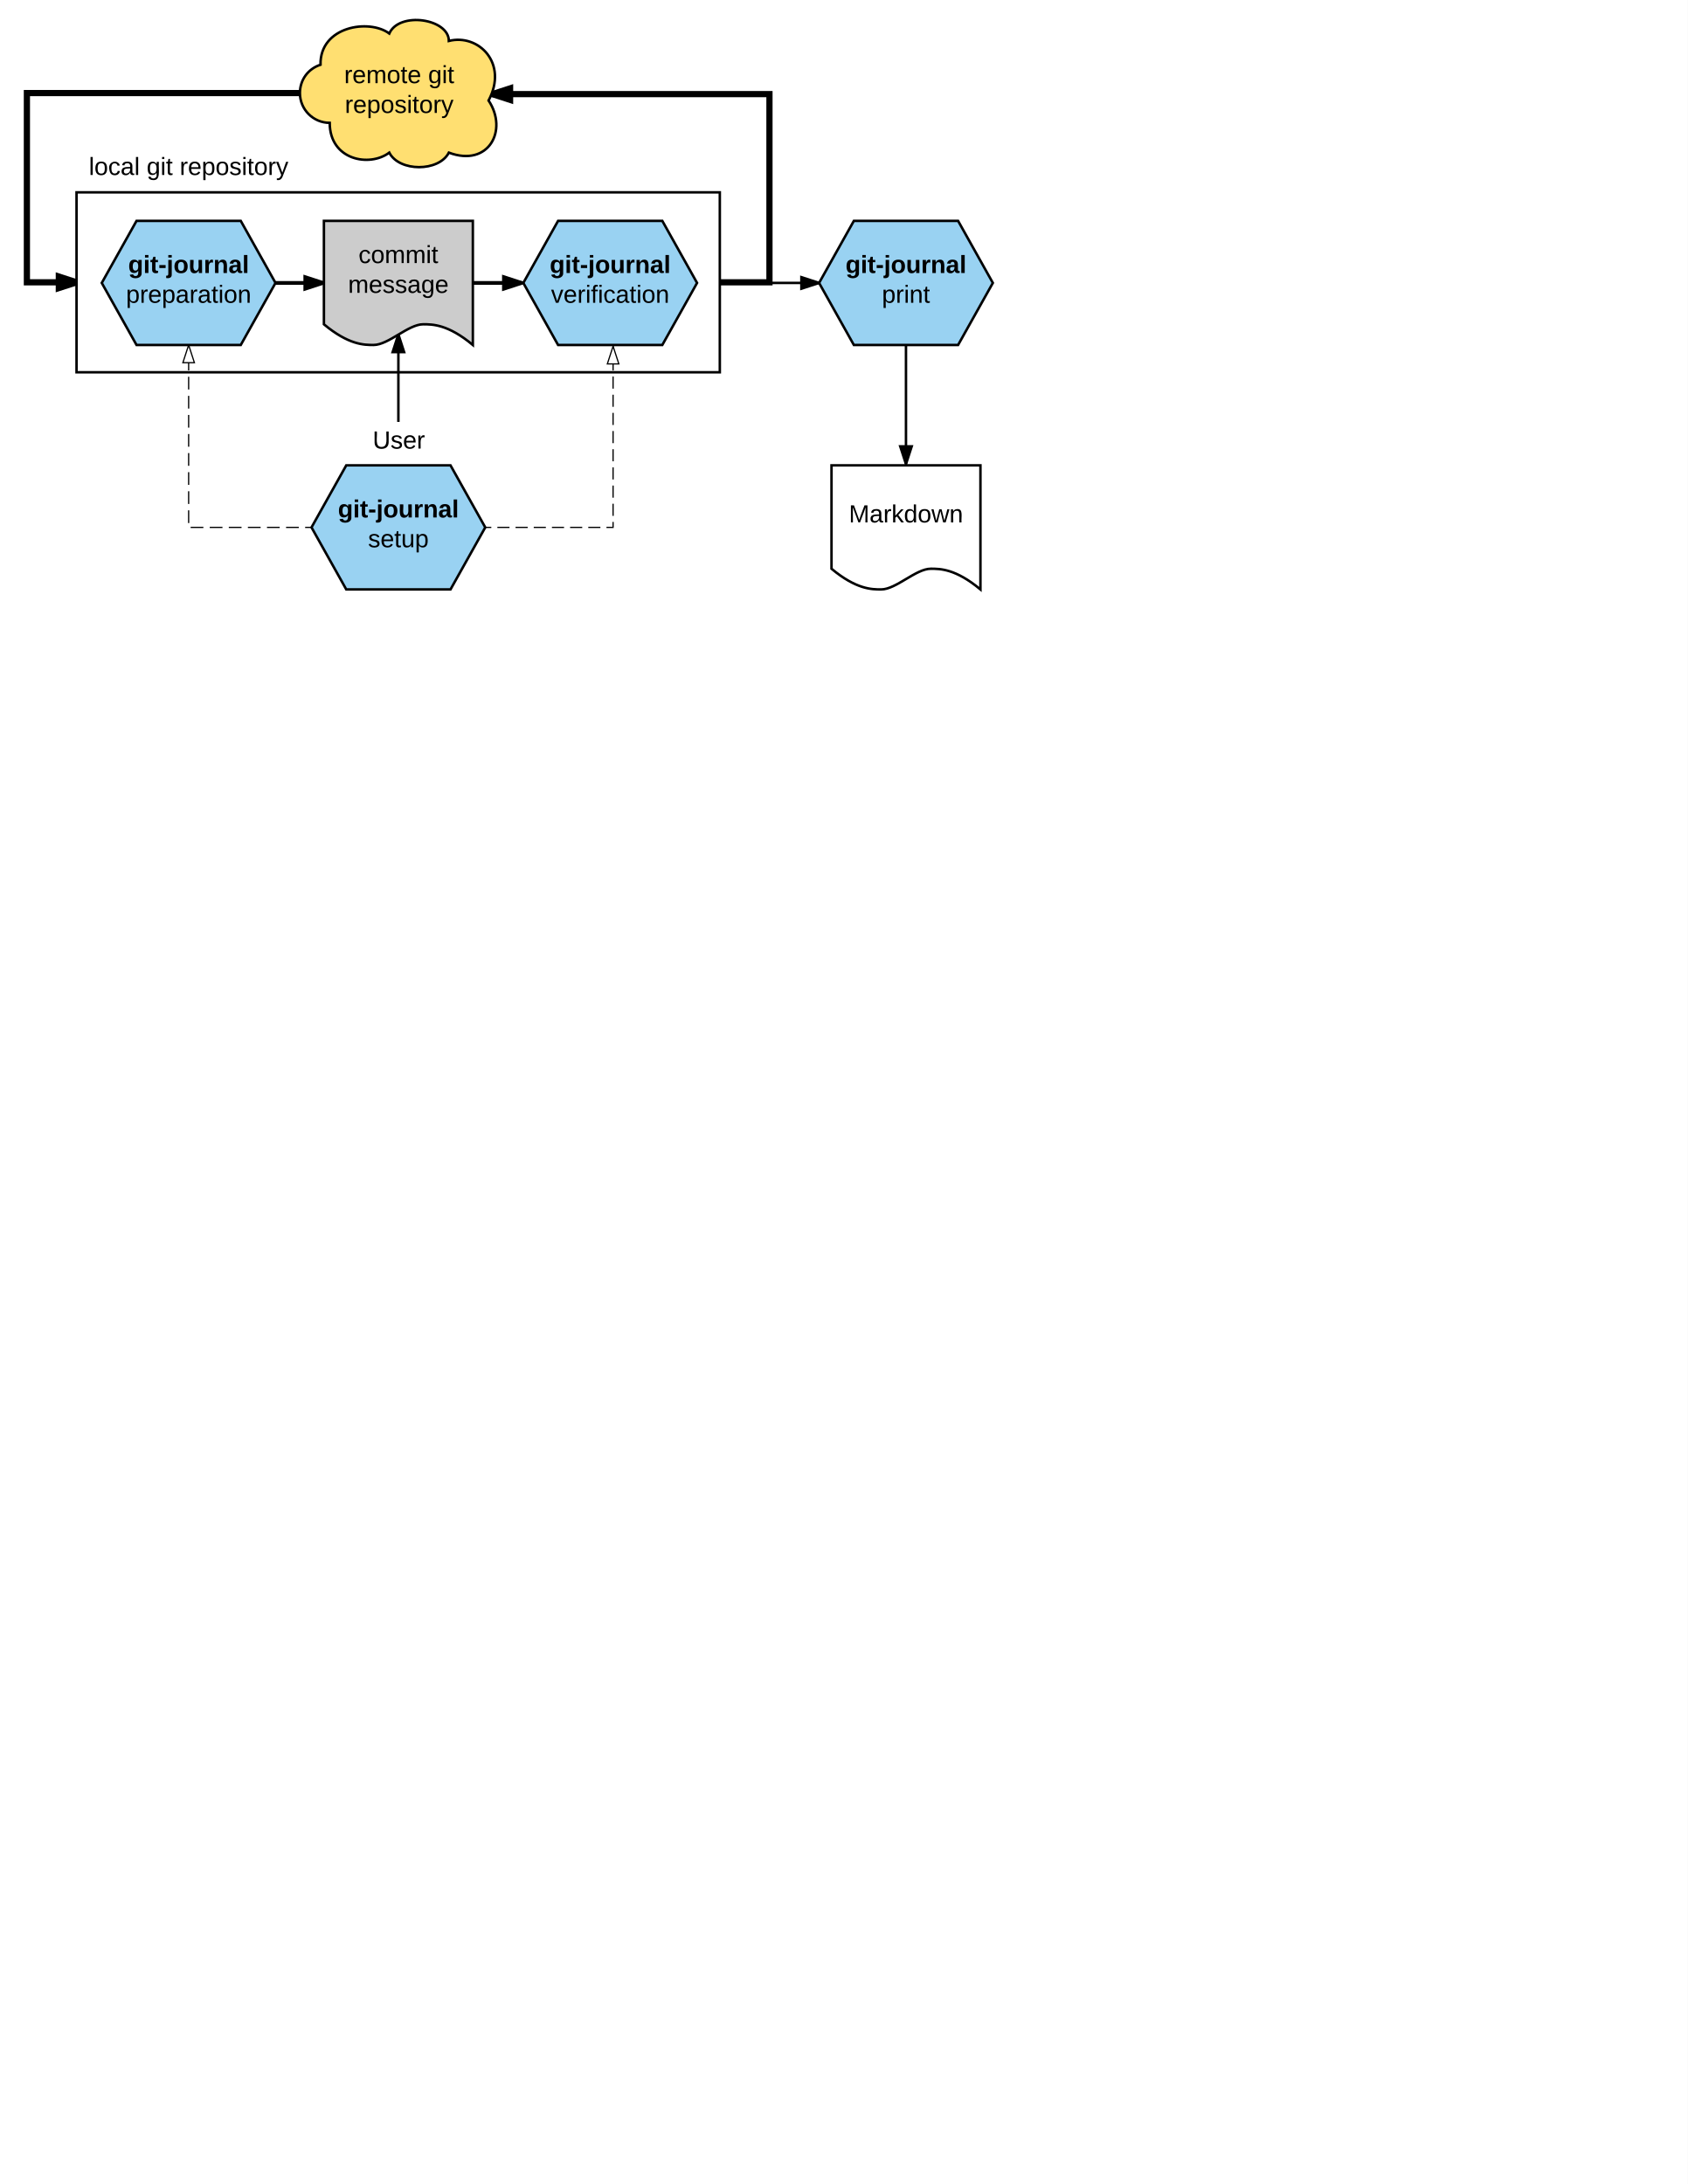
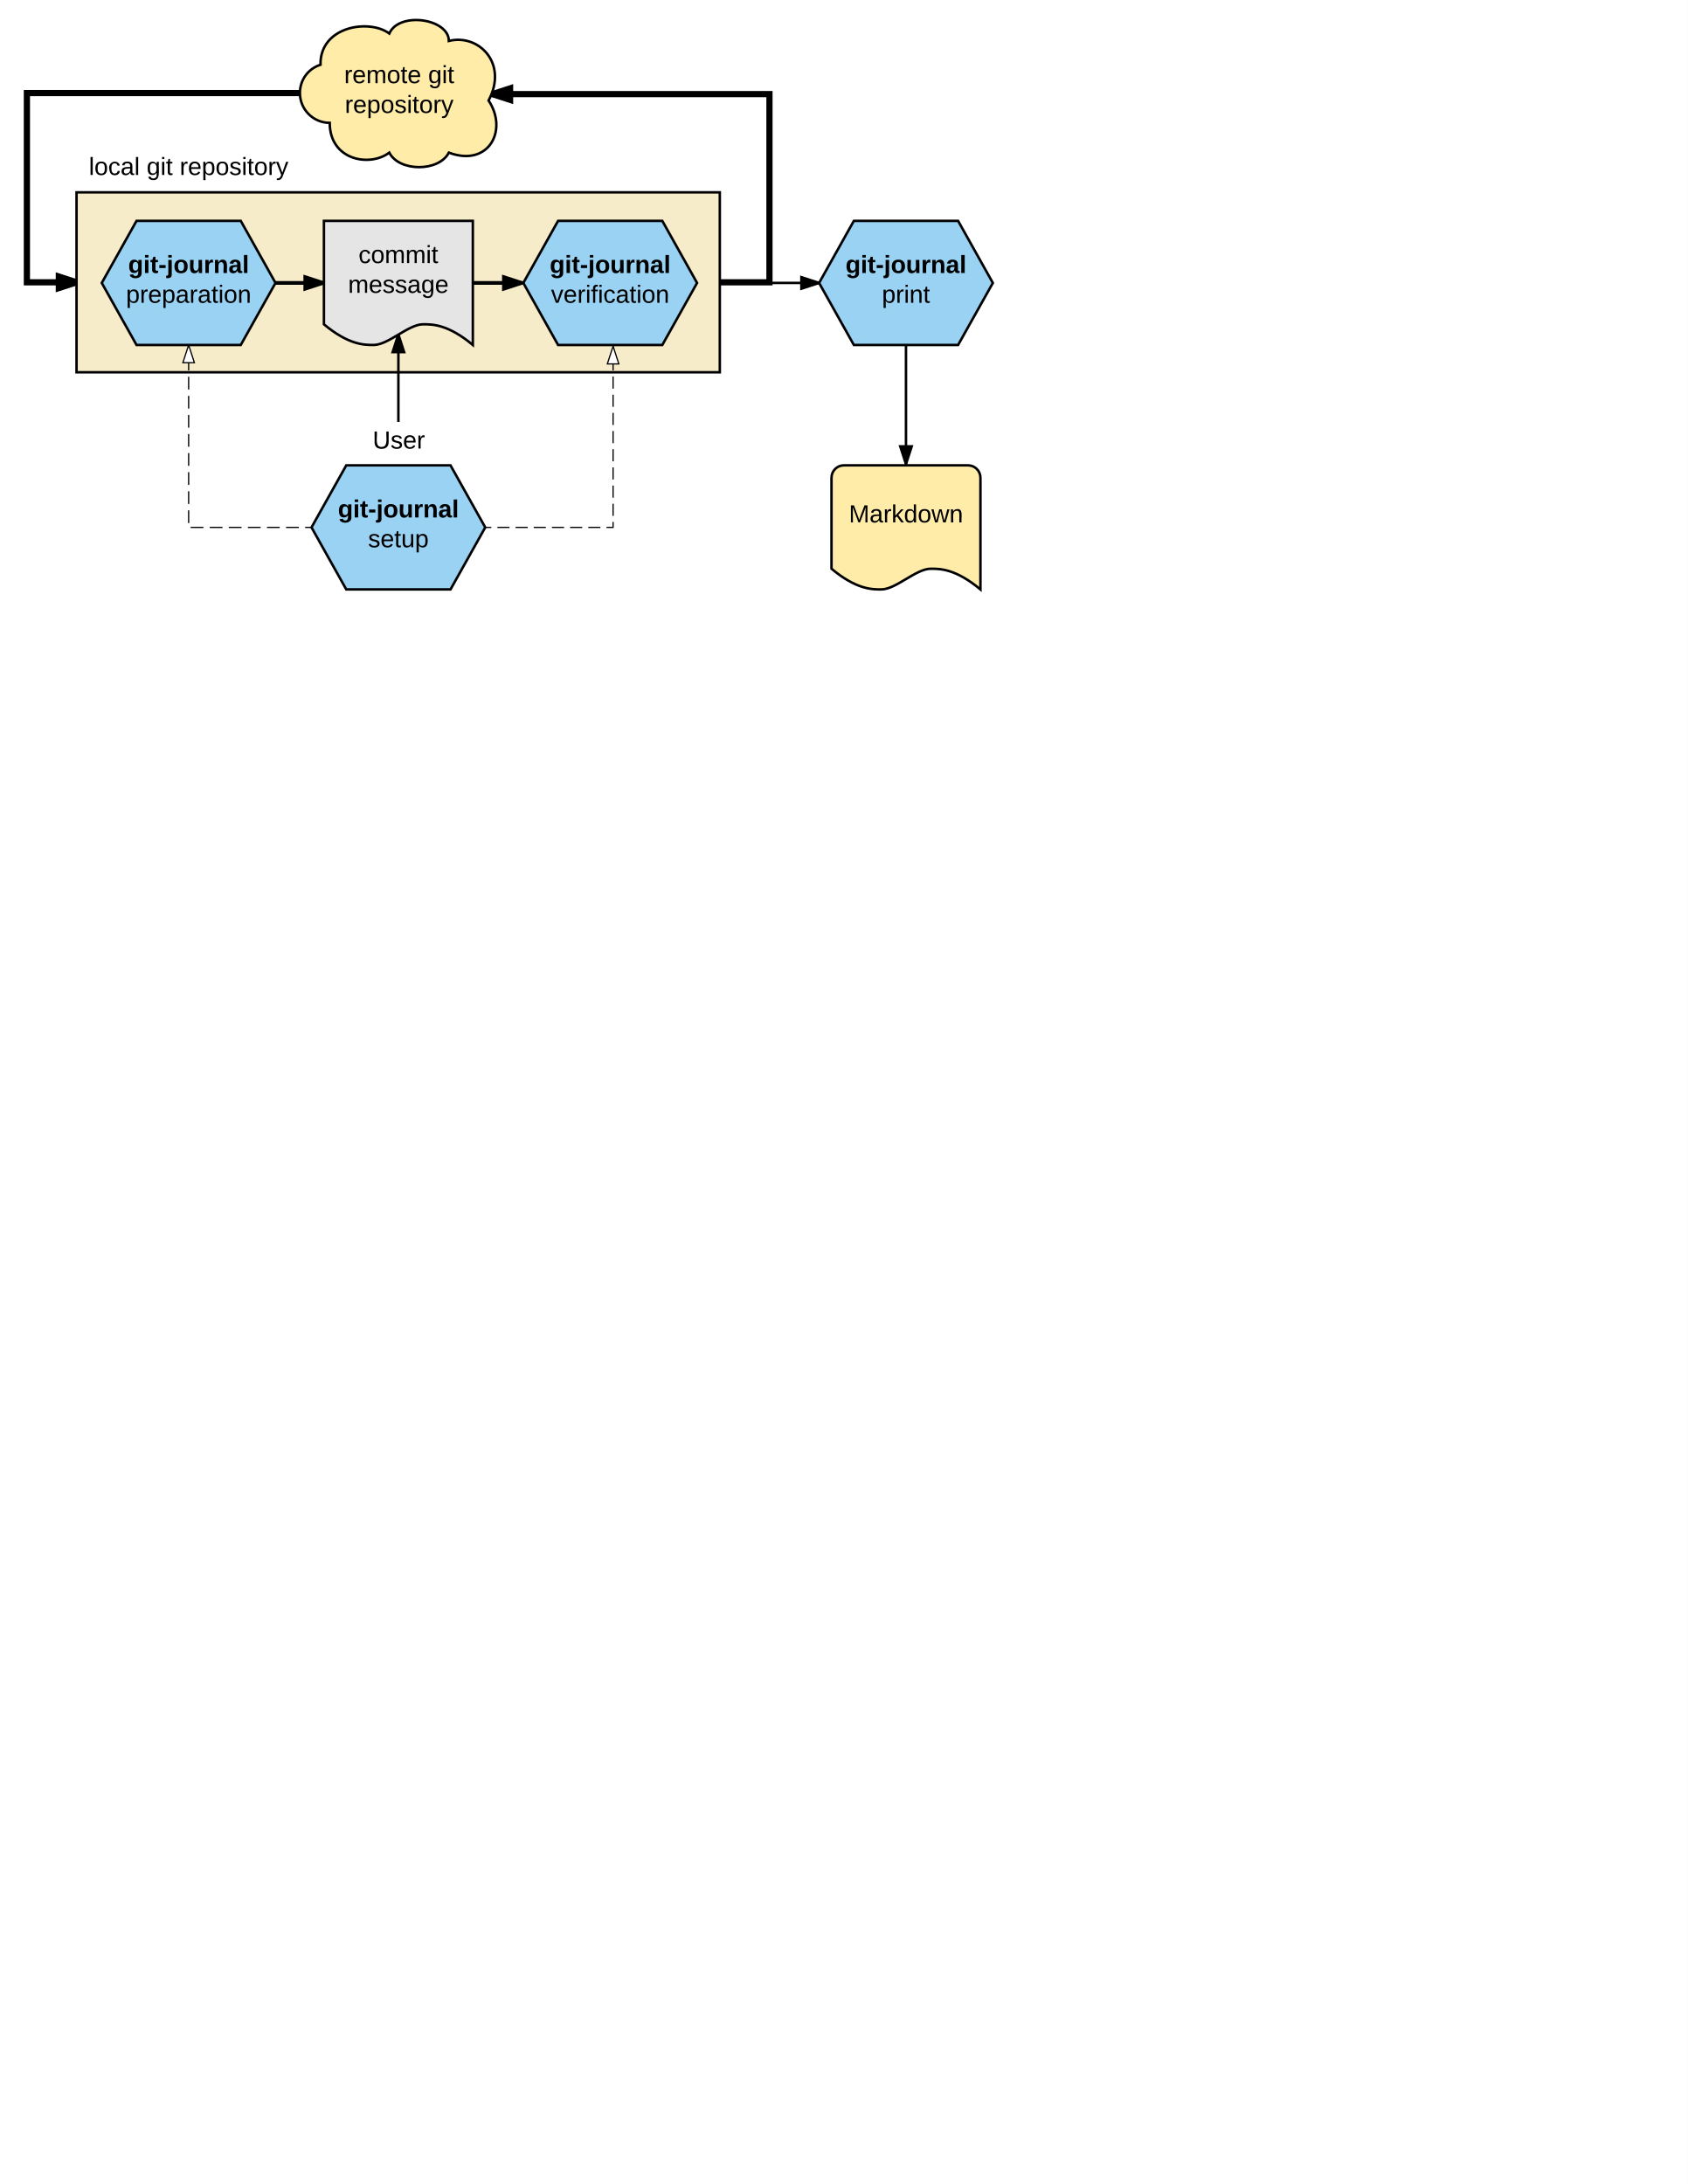
<svg xmlns="http://www.w3.org/2000/svg" xmlns:xlink="http://www.w3.org/1999/xlink" width="1360" height="1760">
  <g transform="translate(0 0)">
    <path d="M0 0h1360v1760H0z" fill="#fff" />
-     <path d="M61.67 155H580v145H61.67z" stroke="#000" stroke-width="2" fill="#fff" />
+     <path d="M61.67 155H580v145H61.67z" stroke="#000" stroke-width="2" fill="#f7ecc9" />
    <use xlink:href="#a" transform="matrix(1,0,0,1,66.66667,160) translate(254.5 72.9)" />
-     <path d="M265.67 99c-13.26 0-24-10.75-24-24 0-10.6 6.5-19.55 16.58-22.83C257.67 21 297.67 15 313.67 27c8-18 48-12 48 6 24-6 48 18 32 48 16 24 0 54-32 42-8 15.6-40 15.6-48 0-16 12-48 6-48-24z" stroke="#000" stroke-width="2" fill="#ffdf71" />
+     <path d="M265.67 99c-13.26 0-24-10.75-24-24 0-10.6 6.5-19.55 16.58-22.83C257.67 21 297.67 15 313.67 27c8-18 48-12 48 6 24-6 48 18 32 48 16 24 0 54-32 42-8 15.6-40 15.6-48 0-16 12-48 6-48-24z" stroke="#000" stroke-width="2" fill="#ffeca9" />
    <use xlink:href="#b" transform="matrix(1,0,0,1,246.6667,20) translate(30.63889 47)" />
    <use xlink:href="#c" transform="matrix(1,0,0,1,246.6667,20) translate(98.30556 47)" />
    <use xlink:href="#d" transform="matrix(1,0,0,1,246.6667,20) translate(31.19444 71)" />
-     <path d="M261 178h120v100c-20-16.67-32.5-16.67-40-16.67-12 0-28 16.67-40 16.67-7.5 0-20 0-40-16.67z" stroke="#000" stroke-width="2" fill="#ccc" />
+     <path d="M261 178h120v100c-20-16.67-32.5-16.67-40-16.67-12 0-28 16.67-40 16.67-7.5 0-20 0-40-16.67z" stroke="#000" stroke-width="2" fill="#e5e5e5" />
    <use xlink:href="#e" transform="matrix(1,0,0,1,266,183) translate(22.86111 29)" />
    <use xlink:href="#f" transform="matrix(1,0,0,1,266,183) translate(14.47222 53)" />
    <path d="M281.83 340h78.34v35h-78.34z" fill="none" />
    <use xlink:href="#g" transform="matrix(1,0,0,1,286.8333,345) translate(13.44444 16.5)" />
    <path d="M321 340v-70.54" stroke="#000" stroke-width="2" fill="none" />
    <path d="M325.64 283.73h-9.28l4.64-14.27z" />
    <path d="M327 284.73h-12l4.72-14.57 2.17-1.2zm-9.26-2h6.52L321 272.7z" />
    <path d="M241.67 75h-220v152.5h40" stroke="#000" stroke-width="5" fill="none" />
    <path d="M241.67 75l.14 2.5h-.13v-5h.27zM61.67 227.5l-14.27 4.64v-9.28z" />
    <path d="M61.67 224.87v5.26l-16.77 5.45v-16.16zM49.9 228.7l3.68-1.2-3.68-1.2z" />
    <path d="M110 178h84l28 50-28 50h-84l-28-50z" stroke="#000" stroke-width="2" fill="#99d2f2" />
    <use xlink:href="#h" transform="matrix(1,0,0,1,87,183) translate(16.27778 37)" />
    <use xlink:href="#i" transform="matrix(1,0,0,1,87,183) translate(14.52778 61)" />
    <path d="M449.67 178h84l28 50-28 50h-84l-28-50z" stroke="#000" stroke-width="2" fill="#99d2f2" />
    <use xlink:href="#j" transform="matrix(1,0,0,1,426.6667,183) translate(16.27778 37)" />
    <use xlink:href="#k" transform="matrix(1,0,0,1,426.6667,183) translate(17.33333 61)" />
    <path d="M381 228h39.3" stroke="#000" stroke-width="3" fill="none" />
    <path d="M420.3 228l-14.26 4.64v-9.28z" />
    <path d="M422.2 227.04l-.53.96.53.96-17.66 5.74v-13.4zm-14.66 3.53l7.9-2.57-7.9-2.57z" />
    <path d="M580 227.5h40V75.84H396.74" stroke="#000" stroke-width="5" fill="none" />
    <path d="M411 80.48l-14.26-4.64L411 71.2z" />
    <path d="M413.5 83.92l-18.4-5.98 1-2.22.86-2.58 16.55-5.37zm-8.67-8.08l3.68 1.2v-2.4z" />
    <path d="M222 228h38.25" stroke="#000" stroke-width="3" fill="none" />
    <path d="M222 229.5h-.84l.84-1.5-.84-1.5h.84zM260.25 228l-14.27 4.64v-9.28z" />
    <path d="M261 226.67v2.66l-16.52 5.37v-13.4zm-13.52 3.9l7.92-2.57-7.92-2.57z" />
    <path d="M62 120h180v25H62z" fill="none" />
    <use xlink:href="#l" transform="matrix(1,0,0,1,67,125) translate(4.611111 16)" />
    <use xlink:href="#m" transform="matrix(1,0,0,1,67,125) translate(51.16667 16)" />
    <use xlink:href="#d" transform="matrix(1,0,0,1,67,125) translate(77.77778 16)" />
    <path d="M279 375h84l28 50-28 50h-84l-28-50z" stroke="#000" stroke-width="2" fill="#99d2f2" />
    <use xlink:href="#j" transform="matrix(1,0,0,1,256,380) translate(16.27778 37)" />
    <use xlink:href="#n" transform="matrix(1,0,0,1,256,380) translate(40.55556 61)" />
    <path d="M391 425h103V279" fill="none" />
    <path d="M391 425h4.88m4.88 0h9.77m4.88 0h9.78m4.88 0h9.76m4.9 0h9.75m4.88 0h9.77m4.88 0h9.76m4.9 0H494v-4.4m0-4.9v-9.76m0-4.88v-9.77m0-4.9v-9.75m0-4.9V362m0-4.88v-9.77m0-4.88v-9.76m0-4.88v-9.76m0-4.88v-9.77m0-4.87v-9.77m0-4.88V279" stroke="#000" fill="none" />
    <path d="M391 425.5h-.28l.28-.5-.28-.5h.28z" />
    <path d="M498.64 293.27h-9.28L494 279z" fill="#fff" />
    <path d="M499.32 293.77h-10.64L493.8 278h.4zm-9.27-1h7.9L494 280.62z" />
    <path d="M251 425h-99V278" fill="none" />
    <path d="M251 425h-5.13m-5.12 0H230.5m-5.13 0h-10.25m-5.12 0h-10.25m-5.13 0h-10.25m-5.12 0H169m-5.13 0h-10.25m-1.62-3.5v-10.25m0-5.13v-10.25m0-5.12V380.5m0-5.13v-10.25m0-5.12v-10.25m0-5.13v-10.25m0-5.12V319m0-5.13v-10.25m0-5.12v-10.25m0-5.13V278" stroke="#000" fill="none" />
    <path d="M251 425l.28.5H251v-1h.28z" />
    <path d="M156.64 292.27h-9.28L152 278z" fill="#fff" />
    <path d="M157.32 292.77h-10.64l4.8-14.77h1.05zm-9.27-1h7.9L152 279.62z" />
    <path d="M688 178h84l28 50-28 50h-84l-28-50z" stroke="#000" stroke-width="2" fill="#99d2f2" />
-     <use xlink:href="#o" transform="matrix(1,0,0,1,665,183) translate(16.27778 37)" />
-     <use xlink:href="#p" transform="matrix(1,0,0,1,665,183) translate(45.61111 61)" />
-     <path d="M670 375h120v100c-20-16.67-32.5-16.67-40-16.67-12 0-28 16.67-40 16.67-7.5 0-20 0-40-16.67z" stroke="#000" stroke-width="2" fill="#fff" />
+     <use xlink:href="#j" transform="matrix(1,0,0,1,665,183) translate(16.27778 37)" />
+     <use xlink:href="#o" transform="matrix(1,0,0,1,665,183) translate(45.61111 61)" />
+     <path d="M670 385c0-5.52 4.48-10 10-10h100c5.52 0 10 4.48 10 10v90c-20-16.67-32.5-16.67-40-16.67-12 0-28 16.67-40 16.67-7.5 0-20 0-40-16.67z" stroke="#000" stroke-width="2" fill="#ffeca9" />
    <g>
-       <use xlink:href="#q" transform="matrix(1,0,0,1,675,380) translate(8.972222 41)" />
+       <use xlink:href="#p" transform="matrix(1,0,0,1,675,380) translate(8.972222 41)" />
    </g>
    <path d="M730 278v96" stroke="#000" stroke-width="2" fill="none" />
    <path d="M730 374l-4.64-14.27h9.28z" />
    <path d="M730.73 375h-1.46L724 358.73h12zm-4-14.27l3.27 10.03 3.26-10.03z" />
    <path d="M580 227.5h40v.5h40" stroke="#000" stroke-width="2" fill="none" />
    <path d="M660 228l-14.27 4.64v-9.28z" />
    <path d="M660.5 227.1l-.5.9.5.9-15.77 5.1v-12zm-13.77 4.16l10.03-3.26-10.03-3.26z" />
    <defs>
-       <path d="M114-163C36-179 61-72 57 0H25l-1-190h30c1 12-1 29 2 39 6-27 23-49 58-41v29" id="r" />
-       <path d="M100-194c63 0 86 42 84 106H49c0 40 14 67 53 68 26 1 43-12 49-29l28 8c-11 28-37 45-77 45C44 4 14-33 15-96c1-61 26-98 85-98zm52 81c6-60-76-77-97-28-3 7-6 17-6 28h103" id="s" />
-       <path d="M210-169c-67 3-38 105-44 169h-31v-121c0-29-5-50-35-48C34-165 62-65 56 0H25l-1-190h30c1 10-1 24 2 32 10-44 99-50 107 0 11-21 27-35 58-36 85-2 47 119 55 194h-31v-121c0-29-5-49-35-48" id="t" />
-       <path d="M100-194c62-1 85 37 85 99 1 63-27 99-86 99S16-35 15-95c0-66 28-99 85-99zM99-20c44 1 53-31 53-75 0-43-8-75-51-75s-53 32-53 75 10 74 51 75" id="u" />
-       <path d="M59-47c-2 24 18 29 38 22v24C64 9 27 4 27-40v-127H5v-23h24l9-43h21v43h35v23H59v120" id="v" />
+       <path d="M114-163C36-179 61-72 57 0H25l-1-190h30c1 12-1 29 2 39 6-27 23-49 58-41v29" id="q" />
+       <path d="M100-194c63 0 86 42 84 106H49c0 40 14 67 53 68 26 1 43-12 49-29l28 8c-11 28-37 45-77 45C44 4 14-33 15-96c1-61 26-98 85-98zm52 81c6-60-76-77-97-28-3 7-6 17-6 28h103" id="r" />
+       <path d="M210-169c-67 3-38 105-44 169h-31v-121c0-29-5-50-35-48C34-165 62-65 56 0H25l-1-190h30c1 10-1 24 2 32 10-44 99-50 107 0 11-21 27-35 58-36 85-2 47 119 55 194h-31v-121c0-29-5-49-35-48" id="s" />
+       <path d="M100-194c62-1 85 37 85 99 1 63-27 99-86 99S16-35 15-95c0-66 28-99 85-99zM99-20c44 1 53-31 53-75 0-43-8-75-51-75s-53 32-53 75 10 74 51 75" id="t" />
+       <path d="M59-47c-2 24 18 29 38 22v24C64 9 27 4 27-40v-127H5v-23h24l9-43h21v43h35v23H59v120" id="u" />
      <g id="b">
-         <use transform="matrix(0.05555556,0,0,0.05555556,0,0)" xlink:href="#r" />
-         <use transform="matrix(0.05555556,0,0,0.05555556,6.611111,0)" xlink:href="#s" />
-         <use transform="matrix(0.05555556,0,0,0.05555556,17.72222,0)" xlink:href="#t" />
-         <use transform="matrix(0.05555556,0,0,0.05555556,34.33333,0)" xlink:href="#u" />
-         <use transform="matrix(0.05555556,0,0,0.05555556,45.44444,0)" xlink:href="#v" />
-         <use transform="matrix(0.05555556,0,0,0.05555556,51,0)" xlink:href="#s" />
-       </g>
-       <path d="M177-190C167-65 218 103 67 71c-23-6-38-20-44-43l32-5c15 47 100 32 89-28v-30C133-14 115 1 83 1 29 1 15-40 15-95c0-56 16-97 71-98 29-1 48 16 59 35 1-10 0-23 2-32h30zM94-22c36 0 50-32 50-73 0-42-14-75-50-75-39 0-46 34-46 75s6 73 46 73" id="w" />
-       <path d="M24-231v-30h32v30H24zM24 0v-190h32V0H24" id="x" />
+         <use transform="matrix(0.05555556,0,0,0.05555556,0,0)" xlink:href="#q" />
+         <use transform="matrix(0.05555556,0,0,0.05555556,6.611111,0)" xlink:href="#r" />
+         <use transform="matrix(0.05555556,0,0,0.05555556,17.72222,0)" xlink:href="#s" />
+         <use transform="matrix(0.05555556,0,0,0.05555556,34.33333,0)" xlink:href="#t" />
+         <use transform="matrix(0.05555556,0,0,0.05555556,45.44444,0)" xlink:href="#u" />
+         <use transform="matrix(0.05555556,0,0,0.05555556,51,0)" xlink:href="#r" />
+       </g>
+       <path d="M177-190C167-65 218 103 67 71c-23-6-38-20-44-43l32-5c15 47 100 32 89-28v-30C133-14 115 1 83 1 29 1 15-40 15-95c0-56 16-97 71-98 29-1 48 16 59 35 1-10 0-23 2-32h30zM94-22c36 0 50-32 50-73 0-42-14-75-50-75-39 0-46 34-46 75s6 73 46 73" id="v" />
+       <path d="M24-231v-30h32v30H24zM24 0v-190h32V0H24" id="w" />
      <g id="c">
-         <use transform="matrix(0.05555556,0,0,0.05555556,0,0)" xlink:href="#w" />
-         <use transform="matrix(0.05555556,0,0,0.05555556,11.11111,0)" xlink:href="#x" />
-         <use transform="matrix(0.05555556,0,0,0.05555556,15.5,0)" xlink:href="#v" />
-       </g>
-       <path d="M115-194c55 1 70 41 70 98S169 2 115 4C84 4 66-9 55-30l1 105H24l-1-265h31l2 30c10-21 28-34 59-34zm-8 174c40 0 45-34 45-75s-6-73-45-74c-42 0-51 32-51 76 0 43 10 73 51 73" id="y" />
-       <path d="M135-143c-3-34-86-38-87 0 15 53 115 12 119 90S17 21 10-45l28-5c4 36 97 45 98 0-10-56-113-15-118-90-4-57 82-63 122-42 12 7 21 19 24 35" id="z" />
-       <path d="M179-190L93 31C79 59 56 82 12 73V49c39 6 53-20 64-50L1-190h34L92-34l54-156h33" id="A" />
+         <use transform="matrix(0.05555556,0,0,0.05555556,0,0)" xlink:href="#v" />
+         <use transform="matrix(0.05555556,0,0,0.05555556,11.11111,0)" xlink:href="#w" />
+         <use transform="matrix(0.05555556,0,0,0.05555556,15.5,0)" xlink:href="#u" />
+       </g>
+       <path d="M115-194c55 1 70 41 70 98S169 2 115 4C84 4 66-9 55-30l1 105H24l-1-265h31l2 30c10-21 28-34 59-34zm-8 174c40 0 45-34 45-75s-6-73-45-74c-42 0-51 32-51 76 0 43 10 73 51 73" id="x" />
+       <path d="M135-143c-3-34-86-38-87 0 15 53 115 12 119 90S17 21 10-45l28-5c4 36 97 45 98 0-10-56-113-15-118-90-4-57 82-63 122-42 12 7 21 19 24 35" id="y" />
+       <path d="M179-190L93 31C79 59 56 82 12 73V49c39 6 53-20 64-50L1-190h34L92-34l54-156h33" id="z" />
      <g id="d">
-         <use transform="matrix(0.05555556,0,0,0.05555556,0,0)" xlink:href="#r" />
-         <use transform="matrix(0.05555556,0,0,0.05555556,6.611111,0)" xlink:href="#s" />
-         <use transform="matrix(0.05555556,0,0,0.05555556,17.72222,0)" xlink:href="#y" />
-         <use transform="matrix(0.05555556,0,0,0.05555556,28.83333,0)" xlink:href="#u" />
-         <use transform="matrix(0.05555556,0,0,0.05555556,39.94444,0)" xlink:href="#z" />
-         <use transform="matrix(0.05555556,0,0,0.05555556,49.94444,0)" xlink:href="#x" />
-         <use transform="matrix(0.05555556,0,0,0.05555556,54.33333,0)" xlink:href="#v" />
-         <use transform="matrix(0.05555556,0,0,0.05555556,59.88889,0)" xlink:href="#u" />
-         <use transform="matrix(0.05555556,0,0,0.05555556,71,0)" xlink:href="#r" />
-         <use transform="matrix(0.05555556,0,0,0.05555556,77.61111,0)" xlink:href="#A" />
-       </g>
-       <path d="M96-169c-40 0-48 33-48 73s9 75 48 75c24 0 41-14 43-38l32 2c-6 37-31 61-74 61-59 0-76-41-82-99-10-93 101-131 147-64 4 7 5 14 7 22l-32 3c-4-21-16-35-41-35" id="B" />
+         <use transform="matrix(0.05555556,0,0,0.05555556,0,0)" xlink:href="#q" />
+         <use transform="matrix(0.05555556,0,0,0.05555556,6.611111,0)" xlink:href="#r" />
+         <use transform="matrix(0.05555556,0,0,0.05555556,17.72222,0)" xlink:href="#x" />
+         <use transform="matrix(0.05555556,0,0,0.05555556,28.83333,0)" xlink:href="#t" />
+         <use transform="matrix(0.05555556,0,0,0.05555556,39.94444,0)" xlink:href="#y" />
+         <use transform="matrix(0.05555556,0,0,0.05555556,49.94444,0)" xlink:href="#w" />
+         <use transform="matrix(0.05555556,0,0,0.05555556,54.33333,0)" xlink:href="#u" />
+         <use transform="matrix(0.05555556,0,0,0.05555556,59.88889,0)" xlink:href="#t" />
+         <use transform="matrix(0.05555556,0,0,0.05555556,71,0)" xlink:href="#q" />
+         <use transform="matrix(0.05555556,0,0,0.05555556,77.61111,0)" xlink:href="#z" />
+       </g>
+       <path d="M96-169c-40 0-48 33-48 73s9 75 48 75c24 0 41-14 43-38l32 2c-6 37-31 61-74 61-59 0-76-41-82-99-10-93 101-131 147-64 4 7 5 14 7 22l-32 3c-4-21-16-35-41-35" id="A" />
      <g id="e">
-         <use transform="matrix(0.05555556,0,0,0.05555556,0,0)" xlink:href="#B" />
-         <use transform="matrix(0.05555556,0,0,0.05555556,10,0)" xlink:href="#u" />
-         <use transform="matrix(0.05555556,0,0,0.05555556,21.11111,0)" xlink:href="#t" />
-         <use transform="matrix(0.05555556,0,0,0.05555556,37.72222,0)" xlink:href="#t" />
-         <use transform="matrix(0.05555556,0,0,0.05555556,54.33333,0)" xlink:href="#x" />
-         <use transform="matrix(0.05555556,0,0,0.05555556,58.72222,0)" xlink:href="#v" />
-       </g>
-       <path d="M141-36C126-15 110 5 73 4 37 3 15-17 15-53c-1-64 63-63 125-63 3-35-9-54-41-54-24 1-41 7-42 31l-33-3c5-37 33-52 76-52 45 0 72 20 72 64v82c-1 20 7 32 28 27v20c-31 9-61-2-59-35zM48-53c0 20 12 33 32 33 41-3 63-29 60-74-43 2-92-5-92 41" id="C" />
+         <use transform="matrix(0.05555556,0,0,0.05555556,0,0)" xlink:href="#A" />
+         <use transform="matrix(0.05555556,0,0,0.05555556,10,0)" xlink:href="#t" />
+         <use transform="matrix(0.05555556,0,0,0.05555556,21.11111,0)" xlink:href="#s" />
+         <use transform="matrix(0.05555556,0,0,0.05555556,37.72222,0)" xlink:href="#s" />
+         <use transform="matrix(0.05555556,0,0,0.05555556,54.33333,0)" xlink:href="#w" />
+         <use transform="matrix(0.05555556,0,0,0.05555556,58.72222,0)" xlink:href="#u" />
+       </g>
+       <path d="M141-36C126-15 110 5 73 4 37 3 15-17 15-53c-1-64 63-63 125-63 3-35-9-54-41-54-24 1-41 7-42 31l-33-3c5-37 33-52 76-52 45 0 72 20 72 64v82c-1 20 7 32 28 27v20c-31 9-61-2-59-35zM48-53c0 20 12 33 32 33 41-3 63-29 60-74-43 2-92-5-92 41" id="B" />
      <g id="f">
-         <use transform="matrix(0.05555556,0,0,0.05555556,0,0)" xlink:href="#t" />
-         <use transform="matrix(0.05555556,0,0,0.05555556,16.61111,0)" xlink:href="#s" />
-         <use transform="matrix(0.05555556,0,0,0.05555556,27.72222,0)" xlink:href="#z" />
-         <use transform="matrix(0.05555556,0,0,0.05555556,37.72222,0)" xlink:href="#z" />
-         <use transform="matrix(0.05555556,0,0,0.05555556,47.72222,0)" xlink:href="#C" />
-         <use transform="matrix(0.05555556,0,0,0.05555556,58.83333,0)" xlink:href="#w" />
-         <use transform="matrix(0.05555556,0,0,0.05555556,69.94444,0)" xlink:href="#s" />
-       </g>
-       <path d="M232-93c-1 65-40 97-104 97C67 4 28-28 28-90v-158h33c8 89-33 224 67 224 102 0 64-133 71-224h33v155" id="D" />
+         <use transform="matrix(0.05555556,0,0,0.05555556,0,0)" xlink:href="#s" />
+         <use transform="matrix(0.05555556,0,0,0.05555556,16.61111,0)" xlink:href="#r" />
+         <use transform="matrix(0.05555556,0,0,0.05555556,27.72222,0)" xlink:href="#y" />
+         <use transform="matrix(0.05555556,0,0,0.05555556,37.72222,0)" xlink:href="#y" />
+         <use transform="matrix(0.05555556,0,0,0.05555556,47.72222,0)" xlink:href="#B" />
+         <use transform="matrix(0.05555556,0,0,0.05555556,58.83333,0)" xlink:href="#v" />
+         <use transform="matrix(0.05555556,0,0,0.05555556,69.94444,0)" xlink:href="#r" />
+       </g>
+       <path d="M232-93c-1 65-40 97-104 97C67 4 28-28 28-90v-158h33c8 89-33 224 67 224 102 0 64-133 71-224h33v155" id="C" />
      <g id="g">
+         <use transform="matrix(0.05555556,0,0,0.05555556,0,0)" xlink:href="#C" />
+         <use transform="matrix(0.05555556,0,0,0.05555556,14.38889,0)" xlink:href="#y" />
+         <use transform="matrix(0.05555556,0,0,0.05555556,24.38889,0)" xlink:href="#r" />
+         <use transform="matrix(0.05555556,0,0,0.05555556,35.5,0)" xlink:href="#q" />
+       </g>
+       <path d="M195-6C206 82 75 100 31 46c-4-6-6-13-8-21l49-6c3 16 16 24 34 25 40 0 42-37 40-79-11 22-30 35-61 35-53 0-70-43-70-97 0-56 18-96 73-97 30 0 46 14 59 34l2-30h47zm-90-29c32 0 41-27 41-63 0-35-9-62-40-62-32 0-39 29-40 63 0 36 9 62 39 62" id="D" />
+       <path d="M25-224v-37h50v37H25zM25 0v-190h50V0H25" id="E" />
+       <path d="M115-3C79 11 28 4 28-45v-112H4v-33h27l15-45h31v45h36v33H77v99c-1 23 16 31 38 25v30" id="F" />
+       <path d="M14-72v-43h91v43H14" id="G" />
+       <path d="M25-224v-37h50v37H25zM75 22c2 45-34 59-81 51V38c22 5 31-5 31-27v-201h50V22" id="H" />
+       <path d="M110-194c64 0 96 36 96 99 0 64-35 99-97 99-61 0-95-36-95-99 0-62 34-99 96-99zm-1 164c35 0 45-28 45-65 0-40-10-65-43-65-34 0-45 26-45 65 0 36 10 65 43 65" id="I" />
+       <path d="M85 4C-2 5 27-109 22-190h50c7 57-23 150 33 157 60-5 35-97 40-157h50l1 190h-47c-2-12 1-28-3-38-12 25-28 42-61 42" id="J" />
+       <path d="M135-150c-39-12-60 13-60 57V0H25l-1-190h47c2 13-1 29 3 40 6-28 27-53 61-41v41" id="K" />
+       <path d="M135-194c87-1 58 113 63 194h-50c-7-57 23-157-34-157-59 0-34 97-39 157H25l-1-190h47c2 12-1 28 3 38 12-26 28-41 61-42" id="L" />
+       <path d="M133-34C117-15 103 5 69 4 32 3 11-16 11-54c-1-60 55-63 116-61 1-26-3-47-28-47-18 1-26 9-28 27l-52-2c7-38 36-58 82-57s74 22 75 68l1 82c-1 14 12 18 25 15v27c-30 8-71 5-69-32zm-48 3c29 0 43-24 42-57-32 0-66-3-65 30 0 17 8 27 23 27" id="M" />
+       <path d="M25 0v-261h50V0H25" id="N" />
+       <g id="h">
        <use transform="matrix(0.05555556,0,0,0.05555556,0,0)" xlink:href="#D" />
-         <use transform="matrix(0.05555556,0,0,0.05555556,14.38889,0)" xlink:href="#z" />
-         <use transform="matrix(0.05555556,0,0,0.05555556,24.38889,0)" xlink:href="#s" />
-         <use transform="matrix(0.05555556,0,0,0.05555556,35.5,0)" xlink:href="#r" />
-       </g>
-       <path d="M195-6C206 82 75 100 31 46c-4-6-6-13-8-21l49-6c3 16 16 24 34 25 40 0 42-37 40-79-11 22-30 35-61 35-53 0-70-43-70-97 0-56 18-96 73-97 30 0 46 14 59 34l2-30h47zm-90-29c32 0 41-27 41-63 0-35-9-62-40-62-32 0-39 29-40 63 0 36 9 62 39 62" id="E" />
-       <path d="M25-224v-37h50v37H25zM25 0v-190h50V0H25" id="F" />
-       <path d="M115-3C79 11 28 4 28-45v-112H4v-33h27l15-45h31v45h36v33H77v99c-1 23 16 31 38 25v30" id="G" />
-       <path d="M14-72v-43h91v43H14" id="H" />
-       <path d="M25-224v-37h50v37H25zM75 22c2 45-34 59-81 51V38c22 5 31-5 31-27v-201h50V22" id="I" />
-       <path d="M110-194c64 0 96 36 96 99 0 64-35 99-97 99-61 0-95-36-95-99 0-62 34-99 96-99zm-1 164c35 0 45-28 45-65 0-40-10-65-43-65-34 0-45 26-45 65 0 36 10 65 43 65" id="J" />
-       <path d="M85 4C-2 5 27-109 22-190h50c7 57-23 150 33 157 60-5 35-97 40-157h50l1 190h-47c-2-12 1-28-3-38-12 25-28 42-61 42" id="K" />
-       <path d="M135-150c-39-12-60 13-60 57V0H25l-1-190h47c2 13-1 29 3 40 6-28 27-53 61-41v41" id="L" />
-       <path d="M135-194c87-1 58 113 63 194h-50c-7-57 23-157-34-157-59 0-34 97-39 157H25l-1-190h47c2 12-1 28 3 38 12-26 28-41 61-42" id="M" />
-       <path d="M133-34C117-15 103 5 69 4 32 3 11-16 11-54c-1-60 55-63 116-61 1-26-3-47-28-47-18 1-26 9-28 27l-52-2c7-38 36-58 82-57s74 22 75 68l1 82c-1 14 12 18 25 15v27c-30 8-71 5-69-32zm-48 3c29 0 43-24 42-57-32 0-66-3-65 30 0 17 8 27 23 27" id="N" />
-       <path d="M25 0v-261h50V0H25" id="O" />
-       <g id="h">
-         <use transform="matrix(0.05555556,0,0,0.05555556,0,0)" xlink:href="#E" />
-         <use transform="matrix(0.05555556,0,0,0.05555556,12.16667,0)" xlink:href="#F" />
-         <use transform="matrix(0.05555556,0,0,0.05555556,17.72222,0)" xlink:href="#G" />
-         <use transform="matrix(0.05555556,0,0,0.05555556,24.33333,0)" xlink:href="#H" />
-         <use transform="matrix(0.05555556,0,0,0.05555556,30.94444,0)" xlink:href="#I" />
-         <use transform="matrix(0.05555556,0,0,0.05555556,36.5,0)" xlink:href="#J" />
-         <use transform="matrix(0.05555556,0,0,0.05555556,48.66667,0)" xlink:href="#K" />
-         <use transform="matrix(0.05555556,0,0,0.05555556,60.83333,0)" xlink:href="#L" />
-         <use transform="matrix(0.05555556,0,0,0.05555556,68.61111,0)" xlink:href="#M" />
-         <use transform="matrix(0.05555556,0,0,0.05555556,80.77778,0)" xlink:href="#N" />
-         <use transform="matrix(0.05555556,0,0,0.05555556,91.88889,0)" xlink:href="#O" />
-       </g>
-       <path d="M117-194c89-4 53 116 60 194h-32v-121c0-31-8-49-39-48C34-167 62-67 57 0H25l-1-190h30c1 10-1 24 2 32 11-22 29-35 61-36" id="P" />
+         <use transform="matrix(0.05555556,0,0,0.05555556,12.16667,0)" xlink:href="#E" />
+         <use transform="matrix(0.05555556,0,0,0.05555556,17.72222,0)" xlink:href="#F" />
+         <use transform="matrix(0.05555556,0,0,0.05555556,24.33333,0)" xlink:href="#G" />
+         <use transform="matrix(0.05555556,0,0,0.05555556,30.94444,0)" xlink:href="#H" />
+         <use transform="matrix(0.05555556,0,0,0.05555556,36.5,0)" xlink:href="#I" />
+         <use transform="matrix(0.05555556,0,0,0.05555556,48.66667,0)" xlink:href="#J" />
+         <use transform="matrix(0.05555556,0,0,0.05555556,60.83333,0)" xlink:href="#K" />
+         <use transform="matrix(0.05555556,0,0,0.05555556,68.61111,0)" xlink:href="#L" />
+         <use transform="matrix(0.05555556,0,0,0.05555556,80.77778,0)" xlink:href="#M" />
+         <use transform="matrix(0.05555556,0,0,0.05555556,91.88889,0)" xlink:href="#N" />
+       </g>
+       <path d="M117-194c89-4 53 116 60 194h-32v-121c0-31-8-49-39-48C34-167 62-67 57 0H25l-1-190h30c1 10-1 24 2 32 11-22 29-35 61-36" id="O" />
      <g id="i">
+         <use transform="matrix(0.05555556,0,0,0.05555556,0,0)" xlink:href="#x" />
+         <use transform="matrix(0.05555556,0,0,0.05555556,11.11111,0)" xlink:href="#q" />
+         <use transform="matrix(0.05555556,0,0,0.05555556,17.72222,0)" xlink:href="#r" />
+         <use transform="matrix(0.05555556,0,0,0.05555556,28.83333,0)" xlink:href="#x" />
+         <use transform="matrix(0.05555556,0,0,0.05555556,39.94444,0)" xlink:href="#B" />
+         <use transform="matrix(0.05555556,0,0,0.05555556,51.05556,0)" xlink:href="#q" />
+         <use transform="matrix(0.05555556,0,0,0.05555556,57.66667,0)" xlink:href="#B" />
+         <use transform="matrix(0.05555556,0,0,0.05555556,68.77778,0)" xlink:href="#u" />
+         <use transform="matrix(0.05555556,0,0,0.05555556,74.33333,0)" xlink:href="#w" />
+         <use transform="matrix(0.05555556,0,0,0.05555556,78.72222,0)" xlink:href="#t" />
+         <use transform="matrix(0.05555556,0,0,0.05555556,89.83333,0)" xlink:href="#O" />
+       </g>
+       <g id="j">
+         <use transform="matrix(0.05555556,0,0,0.05555556,0,0)" xlink:href="#D" />
+         <use transform="matrix(0.05555556,0,0,0.05555556,12.16667,0)" xlink:href="#E" />
+         <use transform="matrix(0.05555556,0,0,0.05555556,17.72222,0)" xlink:href="#F" />
+         <use transform="matrix(0.05555556,0,0,0.05555556,24.33333,0)" xlink:href="#G" />
+         <use transform="matrix(0.05555556,0,0,0.05555556,30.94444,0)" xlink:href="#H" />
+         <use transform="matrix(0.05555556,0,0,0.05555556,36.5,0)" xlink:href="#I" />
+         <use transform="matrix(0.05555556,0,0,0.05555556,48.66667,0)" xlink:href="#J" />
+         <use transform="matrix(0.05555556,0,0,0.05555556,60.83333,0)" xlink:href="#K" />
+         <use transform="matrix(0.05555556,0,0,0.05555556,68.61111,0)" xlink:href="#L" />
+         <use transform="matrix(0.05555556,0,0,0.05555556,80.77778,0)" xlink:href="#M" />
+         <use transform="matrix(0.05555556,0,0,0.05555556,91.88889,0)" xlink:href="#N" />
+       </g>
+       <path d="M108 0H70L1-190h34L89-25l56-165h34" id="P" />
+       <path d="M101-234c-31-9-42 10-38 44h38v23H63V0H32v-167H5v-23h27c-7-52 17-82 69-68v24" id="Q" />
+       <g id="k">
+         <use transform="matrix(0.05555556,0,0,0.05555556,0,0)" xlink:href="#P" />
+         <use transform="matrix(0.05555556,0,0,0.05555556,10,0)" xlink:href="#r" />
+         <use transform="matrix(0.05555556,0,0,0.05555556,21.11111,0)" xlink:href="#q" />
+         <use transform="matrix(0.05555556,0,0,0.05555556,27.72222,0)" xlink:href="#w" />
+         <use transform="matrix(0.05555556,0,0,0.05555556,32.11111,0)" xlink:href="#Q" />
+         <use transform="matrix(0.05555556,0,0,0.05555556,37.66667,0)" xlink:href="#w" />
+         <use transform="matrix(0.05555556,0,0,0.05555556,42.05556,0)" xlink:href="#A" />
+         <use transform="matrix(0.05555556,0,0,0.05555556,52.05556,0)" xlink:href="#B" />
+         <use transform="matrix(0.05555556,0,0,0.05555556,63.16667,0)" xlink:href="#u" />
+         <use transform="matrix(0.05555556,0,0,0.05555556,68.72222,0)" xlink:href="#w" />
+         <use transform="matrix(0.05555556,0,0,0.05555556,73.11111,0)" xlink:href="#t" />
+         <use transform="matrix(0.05555556,0,0,0.05555556,84.22222,0)" xlink:href="#O" />
+       </g>
+       <path d="M24 0v-261h32V0H24" id="R" />
+       <g id="l">
+         <use transform="matrix(0.05555556,0,0,0.05555556,0,0)" xlink:href="#R" />
+         <use transform="matrix(0.05555556,0,0,0.05555556,4.388889,0)" xlink:href="#t" />
+         <use transform="matrix(0.05555556,0,0,0.05555556,15.5,0)" xlink:href="#A" />
+         <use transform="matrix(0.05555556,0,0,0.05555556,25.5,0)" xlink:href="#B" />
+         <use transform="matrix(0.05555556,0,0,0.05555556,36.61111,0)" xlink:href="#R" />
+       </g>
+       <g id="m">
+         <use transform="matrix(0.05555556,0,0,0.05555556,0,0)" xlink:href="#v" />
+         <use transform="matrix(0.05555556,0,0,0.05555556,11.11111,0)" xlink:href="#w" />
+         <use transform="matrix(0.05555556,0,0,0.05555556,15.5,0)" xlink:href="#u" />
+       </g>
+       <path d="M84 4C-5 8 30-112 23-190h32v120c0 31 7 50 39 49 72-2 45-101 50-169h31l1 190h-30c-1-10 1-25-2-33-11 22-28 36-60 37" id="S" />
+       <g id="n">
        <use transform="matrix(0.05555556,0,0,0.05555556,0,0)" xlink:href="#y" />
-         <use transform="matrix(0.05555556,0,0,0.05555556,11.11111,0)" xlink:href="#r" />
-         <use transform="matrix(0.05555556,0,0,0.05555556,17.72222,0)" xlink:href="#s" />
-         <use transform="matrix(0.05555556,0,0,0.05555556,28.83333,0)" xlink:href="#y" />
-         <use transform="matrix(0.05555556,0,0,0.05555556,39.94444,0)" xlink:href="#C" />
-         <use transform="matrix(0.05555556,0,0,0.05555556,51.05556,0)" xlink:href="#r" />
-         <use transform="matrix(0.05555556,0,0,0.05555556,57.66667,0)" xlink:href="#C" />
-         <use transform="matrix(0.05555556,0,0,0.05555556,68.77778,0)" xlink:href="#v" />
-         <use transform="matrix(0.05555556,0,0,0.05555556,74.33333,0)" xlink:href="#x" />
-         <use transform="matrix(0.05555556,0,0,0.05555556,78.72222,0)" xlink:href="#u" />
-         <use transform="matrix(0.05555556,0,0,0.05555556,89.83333,0)" xlink:href="#P" />
-       </g>
-       <g id="j">
-         <use transform="matrix(0.05555556,0,0,0.05555556,0,0)" xlink:href="#E" />
-         <use transform="matrix(0.05555556,0,0,0.05555556,12.16667,0)" xlink:href="#F" />
-         <use transform="matrix(0.05555556,0,0,0.05555556,17.72222,0)" xlink:href="#G" />
-         <use transform="matrix(0.05555556,0,0,0.05555556,24.33333,0)" xlink:href="#H" />
-         <use transform="matrix(0.05555556,0,0,0.05555556,30.94444,0)" xlink:href="#I" />
-         <use transform="matrix(0.05555556,0,0,0.05555556,36.5,0)" xlink:href="#J" />
-         <use transform="matrix(0.05555556,0,0,0.05555556,48.66667,0)" xlink:href="#K" />
-         <use transform="matrix(0.05555556,0,0,0.05555556,60.83333,0)" xlink:href="#L" />
-         <use transform="matrix(0.05555556,0,0,0.05555556,68.61111,0)" xlink:href="#M" />
-         <use transform="matrix(0.05555556,0,0,0.05555556,80.77778,0)" xlink:href="#N" />
-         <use transform="matrix(0.05555556,0,0,0.05555556,91.88889,0)" xlink:href="#O" />
-       </g>
-       <path d="M108 0H70L1-190h34L89-25l56-165h34" id="Q" />
-       <path d="M101-234c-31-9-42 10-38 44h38v23H63V0H32v-167H5v-23h27c-7-52 17-82 69-68v24" id="R" />
-       <g id="k">
-         <use transform="matrix(0.05555556,0,0,0.05555556,0,0)" xlink:href="#Q" />
-         <use transform="matrix(0.05555556,0,0,0.05555556,10,0)" xlink:href="#s" />
-         <use transform="matrix(0.05555556,0,0,0.05555556,21.11111,0)" xlink:href="#r" />
-         <use transform="matrix(0.05555556,0,0,0.05555556,27.72222,0)" xlink:href="#x" />
-         <use transform="matrix(0.05555556,0,0,0.05555556,32.11111,0)" xlink:href="#R" />
-         <use transform="matrix(0.05555556,0,0,0.05555556,37.66667,0)" xlink:href="#x" />
-         <use transform="matrix(0.05555556,0,0,0.05555556,42.05556,0)" xlink:href="#B" />
-         <use transform="matrix(0.05555556,0,0,0.05555556,52.05556,0)" xlink:href="#C" />
-         <use transform="matrix(0.05555556,0,0,0.05555556,63.16667,0)" xlink:href="#v" />
-         <use transform="matrix(0.05555556,0,0,0.05555556,68.72222,0)" xlink:href="#x" />
-         <use transform="matrix(0.05555556,0,0,0.05555556,73.11111,0)" xlink:href="#u" />
-         <use transform="matrix(0.05555556,0,0,0.05555556,84.22222,0)" xlink:href="#P" />
-       </g>
-       <path d="M24 0v-261h32V0H24" id="S" />
-       <g id="l">
-         <use transform="matrix(0.05555556,0,0,0.05555556,0,0)" xlink:href="#S" />
-         <use transform="matrix(0.05555556,0,0,0.05555556,4.388889,0)" xlink:href="#u" />
-         <use transform="matrix(0.05555556,0,0,0.05555556,15.5,0)" xlink:href="#B" />
-         <use transform="matrix(0.05555556,0,0,0.05555556,25.5,0)" xlink:href="#C" />
-         <use transform="matrix(0.05555556,0,0,0.05555556,36.61111,0)" xlink:href="#S" />
-       </g>
-       <g id="m">
-         <use transform="matrix(0.05555556,0,0,0.05555556,0,0)" xlink:href="#w" />
-         <use transform="matrix(0.05555556,0,0,0.05555556,11.11111,0)" xlink:href="#x" />
-         <use transform="matrix(0.05555556,0,0,0.05555556,15.5,0)" xlink:href="#v" />
-       </g>
-       <path d="M84 4C-5 8 30-112 23-190h32v120c0 31 7 50 39 49 72-2 45-101 50-169h31l1 190h-30c-1-10 1-25-2-33-11 22-28 36-60 37" id="T" />
-       <g id="n">
-         <use transform="matrix(0.05555556,0,0,0.05555556,0,0)" xlink:href="#z" />
-         <use transform="matrix(0.05555556,0,0,0.05555556,10,0)" xlink:href="#s" />
-         <use transform="matrix(0.05555556,0,0,0.05555556,21.11111,0)" xlink:href="#v" />
-         <use transform="matrix(0.05555556,0,0,0.05555556,26.66667,0)" xlink:href="#T" />
-         <use transform="matrix(0.05555556,0,0,0.05555556,37.77778,0)" xlink:href="#y" />
+         <use transform="matrix(0.05555556,0,0,0.05555556,10,0)" xlink:href="#r" />
+         <use transform="matrix(0.05555556,0,0,0.05555556,21.11111,0)" xlink:href="#u" />
+         <use transform="matrix(0.05555556,0,0,0.05555556,26.66667,0)" xlink:href="#S" />
+         <use transform="matrix(0.05555556,0,0,0.05555556,37.77778,0)" xlink:href="#x" />
      </g>
      <g id="o">
-         <use transform="matrix(0.05555556,0,0,0.05555556,0,0)" xlink:href="#E" />
-         <use transform="matrix(0.05555556,0,0,0.05555556,12.16667,0)" xlink:href="#F" />
-         <use transform="matrix(0.05555556,0,0,0.05555556,17.72222,0)" xlink:href="#G" />
-         <use transform="matrix(0.05555556,0,0,0.05555556,24.33333,0)" xlink:href="#H" />
-         <use transform="matrix(0.05555556,0,0,0.05555556,30.94444,0)" xlink:href="#I" />
-         <use transform="matrix(0.05555556,0,0,0.05555556,36.5,0)" xlink:href="#J" />
-         <use transform="matrix(0.05555556,0,0,0.05555556,48.66667,0)" xlink:href="#K" />
-         <use transform="matrix(0.05555556,0,0,0.05555556,60.83333,0)" xlink:href="#L" />
-         <use transform="matrix(0.05555556,0,0,0.05555556,68.61111,0)" xlink:href="#M" />
-         <use transform="matrix(0.05555556,0,0,0.05555556,80.77778,0)" xlink:href="#N" />
-         <use transform="matrix(0.05555556,0,0,0.05555556,91.88889,0)" xlink:href="#O" />
-       </g>
+         <use transform="matrix(0.05555556,0,0,0.05555556,0,0)" xlink:href="#x" />
+         <use transform="matrix(0.05555556,0,0,0.05555556,11.11111,0)" xlink:href="#q" />
+         <use transform="matrix(0.05555556,0,0,0.05555556,17.72222,0)" xlink:href="#w" />
+         <use transform="matrix(0.05555556,0,0,0.05555556,22.11111,0)" xlink:href="#O" />
+         <use transform="matrix(0.05555556,0,0,0.05555556,33.22222,0)" xlink:href="#u" />
+       </g>
+       <path d="M240 0l2-218c-23 76-54 145-80 218h-23L58-218 59 0H30v-248h44l77 211c21-75 51-140 76-211h43V0h-30" id="T" />
+       <path d="M143 0L79-87 56-68V0H24v-261h32v163l83-92h37l-77 82L181 0h-38" id="U" />
+       <path d="M85-194c31 0 48 13 60 33l-1-100h32l1 261h-30c-2-10 0-23-3-31C134-8 116 4 85 4 32 4 16-35 15-94c0-66 23-100 70-100zm9 24c-40 0-46 34-46 75 0 40 6 74 45 74 42 0 51-32 51-76 0-42-9-74-50-73" id="V" />
+       <path d="M206 0h-36l-40-164L89 0H53L-1-190h32L70-26l43-164h34l41 164 42-164h31" id="W" />
      <g id="p">
-         <use transform="matrix(0.05555556,0,0,0.05555556,0,0)" xlink:href="#y" />
-         <use transform="matrix(0.05555556,0,0,0.05555556,11.11111,0)" xlink:href="#r" />
-         <use transform="matrix(0.05555556,0,0,0.05555556,17.72222,0)" xlink:href="#x" />
-         <use transform="matrix(0.05555556,0,0,0.05555556,22.11111,0)" xlink:href="#P" />
-         <use transform="matrix(0.05555556,0,0,0.05555556,33.22222,0)" xlink:href="#v" />
-       </g>
-       <path d="M240 0l2-218c-23 76-54 145-80 218h-23L58-218 59 0H30v-248h44l77 211c21-75 51-140 76-211h43V0h-30" id="U" />
-       <path d="M143 0L79-87 56-68V0H24v-261h32v163l83-92h37l-77 82L181 0h-38" id="V" />
-       <path d="M85-194c31 0 48 13 60 33l-1-100h32l1 261h-30c-2-10 0-23-3-31C134-8 116 4 85 4 32 4 16-35 15-94c0-66 23-100 70-100zm9 24c-40 0-46 34-46 75 0 40 6 74 45 74 42 0 51-32 51-76 0-42-9-74-50-73" id="W" />
-       <path d="M206 0h-36l-40-164L89 0H53L-1-190h32L70-26l43-164h34l41 164 42-164h31" id="X" />
-       <g id="q">
-         <use transform="matrix(0.05555556,0,0,0.05555556,0,0)" xlink:href="#U" />
-         <use transform="matrix(0.05555556,0,0,0.05555556,16.61111,0)" xlink:href="#C" />
-         <use transform="matrix(0.05555556,0,0,0.05555556,27.72222,0)" xlink:href="#r" />
-         <use transform="matrix(0.05555556,0,0,0.05555556,34.33333,0)" xlink:href="#V" />
-         <use transform="matrix(0.05555556,0,0,0.05555556,44.33333,0)" xlink:href="#W" />
-         <use transform="matrix(0.05555556,0,0,0.05555556,55.44444,0)" xlink:href="#u" />
-         <use transform="matrix(0.05555556,0,0,0.05555556,66.55556,0)" xlink:href="#X" />
-         <use transform="matrix(0.05555556,0,0,0.05555556,80.94444,0)" xlink:href="#P" />
+         <use transform="matrix(0.05555556,0,0,0.05555556,0,0)" xlink:href="#T" />
+         <use transform="matrix(0.05555556,0,0,0.05555556,16.61111,0)" xlink:href="#B" />
+         <use transform="matrix(0.05555556,0,0,0.05555556,27.72222,0)" xlink:href="#q" />
+         <use transform="matrix(0.05555556,0,0,0.05555556,34.33333,0)" xlink:href="#U" />
+         <use transform="matrix(0.05555556,0,0,0.05555556,44.33333,0)" xlink:href="#V" />
+         <use transform="matrix(0.05555556,0,0,0.05555556,55.44444,0)" xlink:href="#t" />
+         <use transform="matrix(0.05555556,0,0,0.05555556,66.55556,0)" xlink:href="#W" />
+         <use transform="matrix(0.05555556,0,0,0.05555556,80.94444,0)" xlink:href="#O" />
      </g>
    </defs>
  </g>
</svg>
